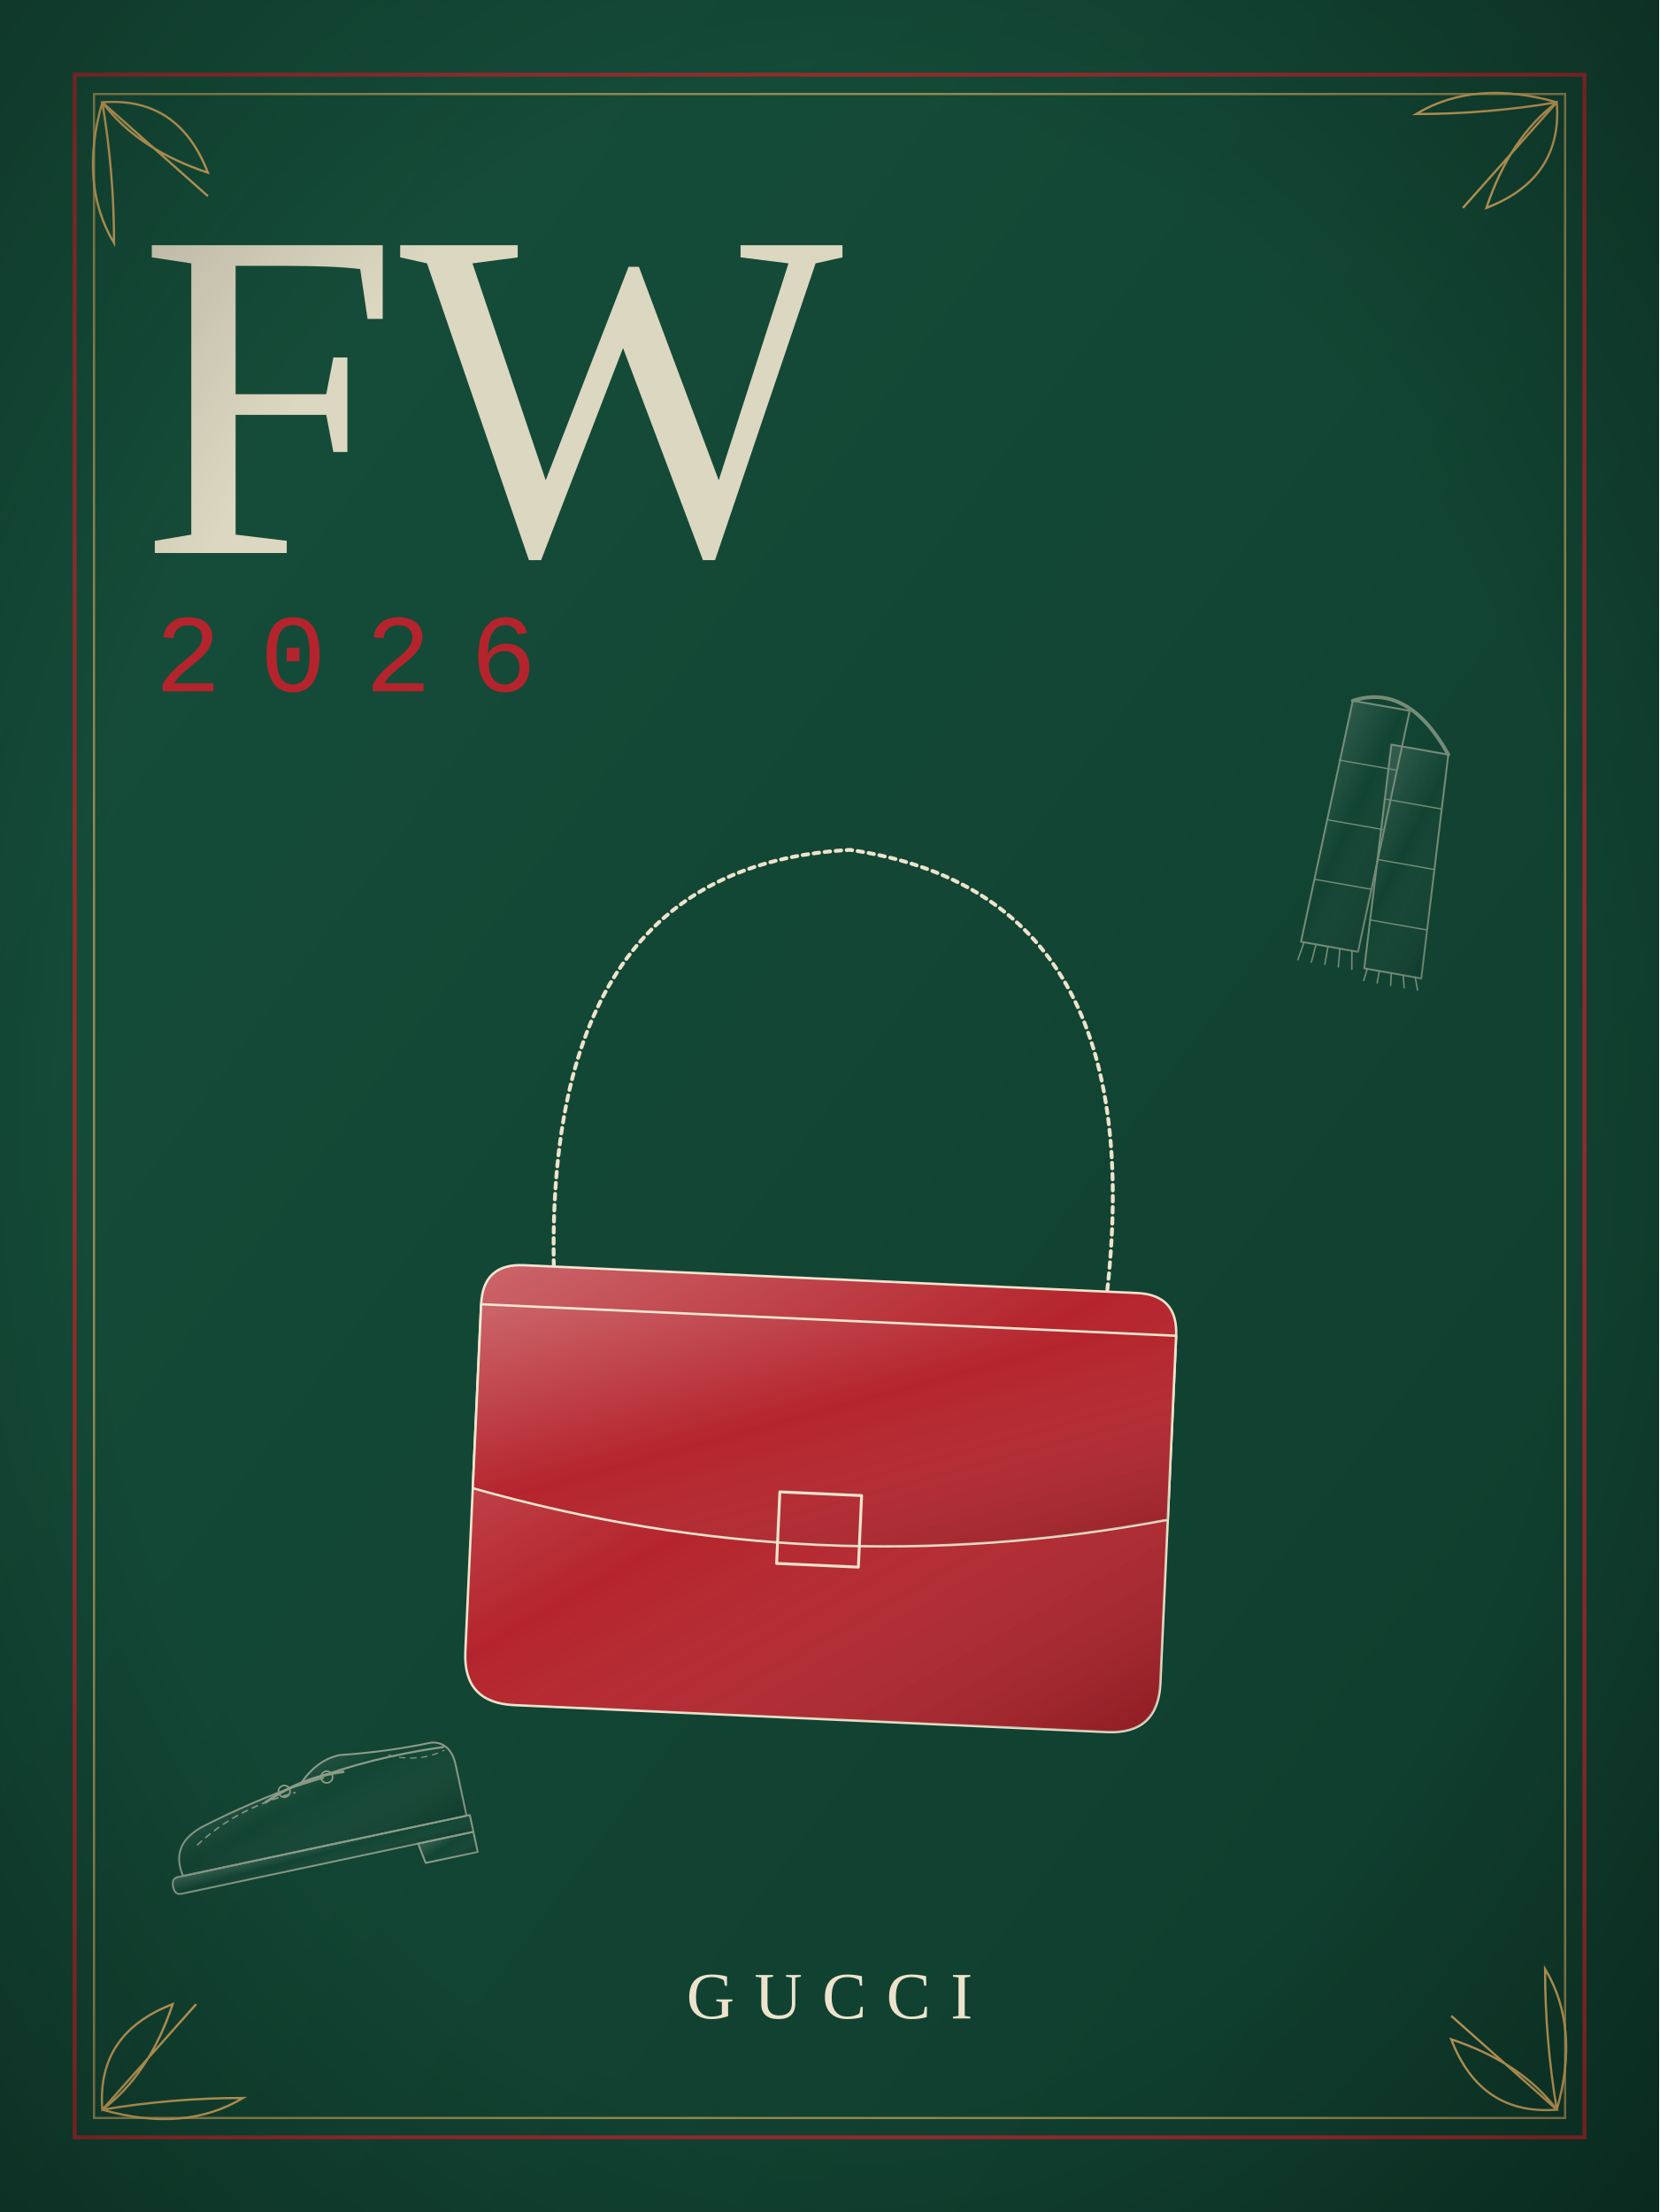
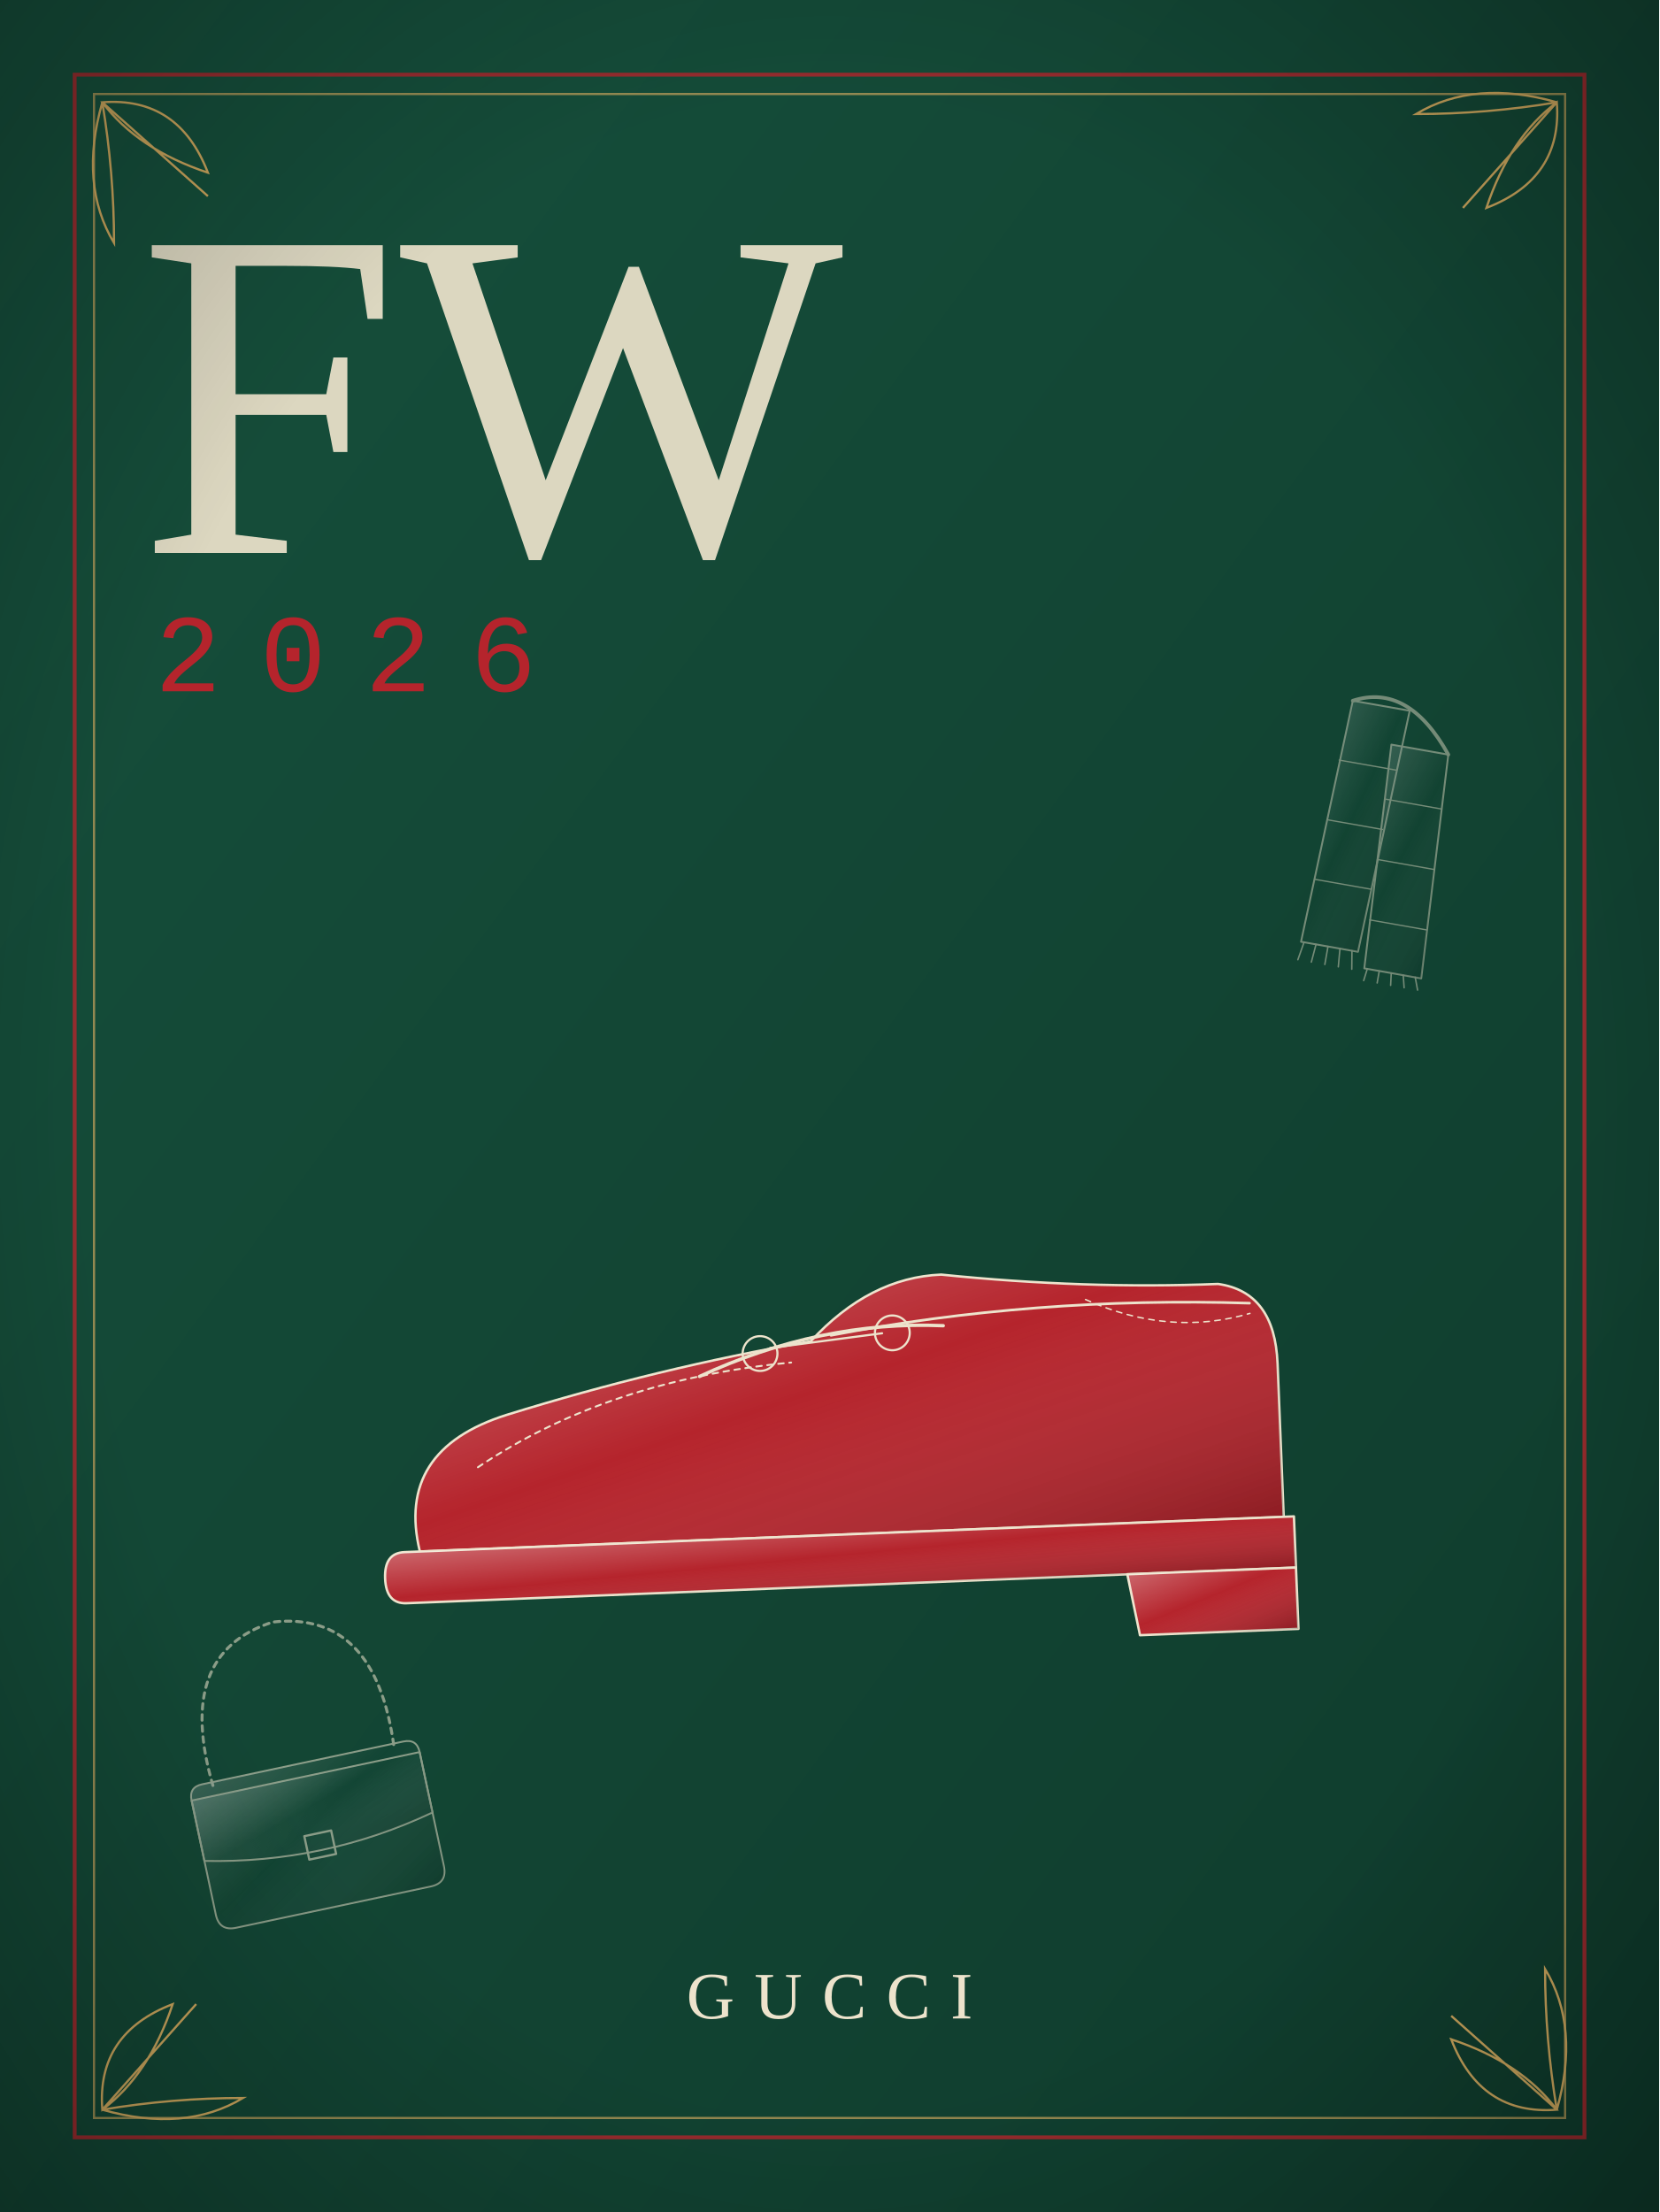
<svg xmlns="http://www.w3.org/2000/svg" viewBox="0 0 600 800" width="900" height="1200">
  <defs>
    <radialGradient id="bg" cx="50%" cy="42%" r="80%">
      <stop offset="0" stop-color="#16503C" />
      <stop offset="1" stop-color="#0F3B2C" />
    </radialGradient>
    <linearGradient id="bgd" x1="0" y1="0" x2="1" y2="1">
      <stop offset="0" stop-color="#16503C" />
      <stop offset="1" stop-color="#0F3B2C" />
    </linearGradient>
    <linearGradient id="sheen" x1="0" y1="0" x2="1" y2="1">
      <stop offset="0" stop-color="#fff" stop-opacity=".30" />
      <stop offset=".45" stop-color="#fff" stop-opacity="0" />
      <stop offset="1" stop-color="#000" stop-opacity=".22" />
    </linearGradient>
    <linearGradient id="multi" x1="0" y1="0" x2="1" y2="1">
      <stop offset="0" stop-color="#B3122E" />
      <stop offset=".35" stop-color="#C9A227" />
      <stop offset=".7" stop-color="#2F5D46" />
      <stop offset="1" stop-color="#3557A0" />
    </linearGradient>
    <radialGradient id="vig" cx="50%" cy="50%" r="75%">
      <stop offset=".6" stop-color="#000" stop-opacity="0" />
      <stop offset="1" stop-color="#000" stop-opacity=".35" />
    </radialGradient>
  </defs>
  <rect width="600" height="800" fill="url(#bgd)" />
  <rect x="27" y="27" width="546" height="746" fill="none" stroke="#B5242C" stroke-width="1.4" opacity="0.8" />
  <rect x="34" y="34" width="532" height="732" fill="none" stroke="#C9A45C" stroke-width="0.8" opacity="0.7" />
  <path transform="translate(37 37) rotate(45) scale(1.5)" d="M0 0 Q12 -14 30 -6 Q14 2 0 0 Z M0 0 Q14 10 26 22 Q10 18 0 0 Z M0 0 L34 -2" fill="none" stroke="#C9A45C" stroke-width="1.2" vector-effect="non-scaling-stroke" />
  <path transform="translate(563 37) rotate(135) scale(1.5)" d="M0 0 Q12 -14 30 -6 Q14 2 0 0 Z M0 0 Q14 10 26 22 Q10 18 0 0 Z M0 0 L34 -2" fill="none" stroke="#C9A45C" stroke-width="1.2" vector-effect="non-scaling-stroke" />
  <path transform="translate(37 763) rotate(-45) scale(1.5)" d="M0 0 Q12 -14 30 -6 Q14 2 0 0 Z M0 0 Q14 10 26 22 Q10 18 0 0 Z M0 0 L34 -2" fill="none" stroke="#C9A45C" stroke-width="1.2" vector-effect="non-scaling-stroke" />
  <path transform="translate(563 763) rotate(-135) scale(1.5)" d="M0 0 Q12 -14 30 -6 Q14 2 0 0 Z M0 0 Q14 10 26 22 Q10 18 0 0 Z M0 0 L34 -2" fill="none" stroke="#C9A45C" stroke-width="1.2" vector-effect="non-scaling-stroke" />
-   <g transform="translate(300 470) rotate(2.6) scale(1.85) translate(-100 -100)">
-     <path d="M46 98 Q40 18 100 12 Q160 18 154 98" fill="none" stroke="#EDE3CC" stroke-width="2.08" stroke-dasharray="3 3" stroke-linejoin="round" stroke-linecap="round" vector-effect="non-scaling-stroke" />
-     <path d="M40 96 L160 96 Q168 96 168 104 L168 172 Q168 182 158 182 L42 182 Q32 182 32 172 L32 104 Q32 96 40 96 Z" fill="#B5242C" stroke="#EDE3CC" stroke-width="1.3" stroke-linejoin="round" stroke-linecap="round" vector-effect="non-scaling-stroke" />
-     <path d="M40 96 L160 96 Q168 96 168 104 L168 172 Q168 182 158 182 L42 182 Q32 182 32 172 L32 104 Q32 96 40 96 Z" fill="url(#sheen)" stroke="none" />
-     <path d="M32 104 L168 104 L168 140 Q100 156 32 140 Z" fill="#B5242C" stroke="#EDE3CC" stroke-width="1.3" stroke-linejoin="round" stroke-linecap="round" vector-effect="non-scaling-stroke" />
-     <path d="M32 104 L168 104 L168 140 Q100 156 32 140 Z" fill="url(#sheen)" stroke="none" />
-     <path d="M92 138 L108 138 L108 152 L92 152 Z" fill="none" stroke="#EDE3CC" stroke-width="1.56" stroke-linejoin="round" stroke-linecap="round" vector-effect="non-scaling-stroke" />
+   <g transform="translate(300 470) rotate(-2.3) scale(1.85) translate(-100 -100)">
+     <path d="M18 146 Q14 126 36 120 Q66 112 96 108 Q108 96 122 96 Q150 100 176 100 Q187 102 187 116 L187 146 Z" fill="#B5242C" stroke="#EDE3CC" stroke-width="1.3" stroke-linejoin="round" stroke-linecap="round" vector-effect="non-scaling-stroke" />
+     <path d="M18 146 Q14 126 36 120 Q66 112 96 108 Q108 96 122 96 Q150 100 176 100 Q187 102 187 116 L187 146 Z" fill="url(#sheen)" stroke="none" />
+     <path d="M100 107 Q140 101 182 104" fill="none" stroke="#EDE3CC" stroke-width="1.43" stroke-linejoin="round" stroke-linecap="round" vector-effect="non-scaling-stroke" />
+     <path d="M15 146 L189 146 L189 156 L15 156 Q11 156 11 151 Q11 146 15 146 Z" fill="#B5242C" stroke="#EDE3CC" stroke-width="1.3" stroke-linejoin="round" stroke-linecap="round" vector-effect="non-scaling-stroke" />
+     <path d="M15 146 L189 146 L189 156 L15 156 Q11 156 11 151 Q11 146 15 146 Z" fill="url(#sheen)" stroke="none" />
+     <path d="M156 156 L189 156 L189 168 L158 168 Z" fill="#B5242C" stroke="#EDE3CC" stroke-width="1.3" stroke-linejoin="round" stroke-linecap="round" vector-effect="non-scaling-stroke" />
+     <path d="M156 156 L189 156 L189 168 L158 168 Z" fill="url(#sheen)" stroke="none" />
+     <path d="M30 130 Q56 114 92 112" fill="none" stroke="#EDE3CC" stroke-width="1.04" stroke-dasharray="3 3" stroke-linejoin="round" stroke-linecap="round" vector-effect="non-scaling-stroke" />
+     <path d="M74 114 Q98 104 122 106" fill="none" stroke="#EDE3CC" stroke-width="1.82" stroke-linejoin="round" stroke-linecap="round" vector-effect="non-scaling-stroke" />
+     <path d="M88 109 L110 107 M86 110 m-3.4 0 a3.4 3.4 0 1 0 6.8 0 a3.4 3.4 0 1 0 -6.8 0 M112 107 m-3.4 0 a3.4 3.4 0 1 0 6.8 0 a3.4 3.4 0 1 0 -6.8 0" fill="none" stroke="#EDE3CC" stroke-width="1.17" stroke-linejoin="round" stroke-linecap="round" vector-effect="non-scaling-stroke" />
+     <path d="M150 102 Q166 110 182 106" fill="none" stroke="#EDE3CC" stroke-width="0.78" stroke-dasharray="3 3" stroke-linejoin="round" stroke-linecap="round" vector-effect="non-scaling-stroke" />
  </g>
  <g transform="translate(110 640) rotate(-12) scale(0.62) translate(-100 -100)" opacity="0.55">
-     <path d="M18 146 Q14 126 36 120 Q66 112 96 108 Q108 96 122 96 Q150 100 176 100 Q187 102 187 116 L187 146 Z" fill="none" stroke="#EDE3CC" stroke-width="1" stroke-linejoin="round" stroke-linecap="round" vector-effect="non-scaling-stroke" />
-     <path d="M18 146 Q14 126 36 120 Q66 112 96 108 Q108 96 122 96 Q150 100 176 100 Q187 102 187 116 L187 146 Z" fill="url(#sheen)" stroke="none" />
-     <path d="M100 107 Q140 101 182 104" fill="none" stroke="#EDE3CC" stroke-width="1.1" stroke-linejoin="round" stroke-linecap="round" vector-effect="non-scaling-stroke" />
-     <path d="M15 146 L189 146 L189 156 L15 156 Q11 156 11 151 Q11 146 15 146 Z" fill="none" stroke="#EDE3CC" stroke-width="1" stroke-linejoin="round" stroke-linecap="round" vector-effect="non-scaling-stroke" />
-     <path d="M15 146 L189 146 L189 156 L15 156 Q11 156 11 151 Q11 146 15 146 Z" fill="url(#sheen)" stroke="none" />
-     <path d="M156 156 L189 156 L189 168 L158 168 Z" fill="none" stroke="#EDE3CC" stroke-width="1" stroke-linejoin="round" stroke-linecap="round" vector-effect="non-scaling-stroke" />
-     <path d="M156 156 L189 156 L189 168 L158 168 Z" fill="url(#sheen)" stroke="none" />
-     <path d="M30 130 Q56 114 92 112" fill="none" stroke="#EDE3CC" stroke-width="0.8" stroke-dasharray="3 3" stroke-linejoin="round" stroke-linecap="round" vector-effect="non-scaling-stroke" />
-     <path d="M74 114 Q98 104 122 106" fill="none" stroke="#EDE3CC" stroke-width="1.4" stroke-linejoin="round" stroke-linecap="round" vector-effect="non-scaling-stroke" />
-     <path d="M88 109 L110 107 M86 110 m-3.4 0 a3.4 3.4 0 1 0 6.8 0 a3.4 3.4 0 1 0 -6.8 0 M112 107 m-3.4 0 a3.4 3.4 0 1 0 6.8 0 a3.4 3.4 0 1 0 -6.8 0" fill="none" stroke="#EDE3CC" stroke-width="0.9" stroke-linejoin="round" stroke-linecap="round" vector-effect="non-scaling-stroke" />
-     <path d="M150 102 Q166 110 182 106" fill="none" stroke="#EDE3CC" stroke-width="0.6" stroke-dasharray="3 3" stroke-linejoin="round" stroke-linecap="round" vector-effect="non-scaling-stroke" />
+     <path d="M46 98 Q40 18 100 12 Q160 18 154 98" fill="none" stroke="#EDE3CC" stroke-width="1.6" stroke-dasharray="3 3" stroke-linejoin="round" stroke-linecap="round" vector-effect="non-scaling-stroke" />
+     <path d="M40 96 L160 96 Q168 96 168 104 L168 172 Q168 182 158 182 L42 182 Q32 182 32 172 L32 104 Q32 96 40 96 Z" fill="none" stroke="#EDE3CC" stroke-width="1" stroke-linejoin="round" stroke-linecap="round" vector-effect="non-scaling-stroke" />
+     <path d="M40 96 L160 96 Q168 96 168 104 L168 172 Q168 182 158 182 L42 182 Q32 182 32 172 L32 104 Q32 96 40 96 Z" fill="url(#sheen)" stroke="none" />
+     <path d="M32 104 L168 104 L168 140 Q100 156 32 140 Z" fill="none" stroke="#EDE3CC" stroke-width="1" stroke-linejoin="round" stroke-linecap="round" vector-effect="non-scaling-stroke" />
+     <path d="M32 104 L168 104 L168 140 Q100 156 32 140 Z" fill="url(#sheen)" stroke="none" />
+     <path d="M92 138 L108 138 L108 152 L92 152 Z" fill="none" stroke="#EDE3CC" stroke-width="1.2" stroke-linejoin="round" stroke-linecap="round" vector-effect="non-scaling-stroke" />
  </g>
  <g transform="translate(500 300) rotate(10) scale(0.55) translate(-100 -100)" opacity="0.45">
    <path d="M66 20 L104 20 L98 182 L60 182 Z" fill="none" stroke="#EDE3CC" stroke-width="1" stroke-linejoin="round" stroke-linecap="round" vector-effect="non-scaling-stroke" />
    <path d="M66 20 L104 20 L98 182 L60 182 Z" fill="url(#sheen)" stroke="none" />
    <path d="M96 44 L134 44 L142 192 L104 192 Z" fill="none" stroke="#EDE3CC" stroke-width="1" stroke-linejoin="round" stroke-linecap="round" vector-effect="non-scaling-stroke" />
    <path d="M96 44 L134 44 L142 192 L104 192 Z" fill="url(#sheen)" stroke="none" />
    <path d="M66 20 Q100 2 134 44" fill="none" stroke="#EDE3CC" stroke-width="2" stroke-linejoin="round" stroke-linecap="round" vector-effect="non-scaling-stroke" />
    <path d="M64 60 L102 60 M64 100 L100 100 M62 140 L99 140 M98 80 L136 80 M100 120 L138 120 M102 160 L140 160" fill="none" stroke="#EDE3CC" stroke-width="0.7" stroke-linejoin="round" stroke-linecap="round" vector-effect="non-scaling-stroke" />
    <path d="M62 182 L60 194 M70 182 L69 194 M78 182 L78 194 M86 182 L87 194 M94 182 L96 194 M106 192 L105 200 M114 192 L114 200 M122 192 L123 200 M130 192 L132 200 M138 192 L141 200" fill="none" stroke="#EDE3CC" stroke-width="0.8" stroke-linejoin="round" stroke-linecap="round" vector-effect="non-scaling-stroke" />
  </g>
  <text x="50" y="200" font-family="Georgia, 'Times New Roman', serif" font-weight="400" font-size="170" fill="#EDE3CC" opacity="0.92">FW</text>
  <text x="56" y="250" font-family="'Courier New', monospace" font-size="40" letter-spacing="14" fill="#B5242C">2026</text>
  <g>
    <text x="300" y="730" text-anchor="middle" font-size="24" fill="#EDE3CC" font-family="Georgia, 'Times New Roman', serif" font-weight="400" letter-spacing="7.2">GUCCI</text>
  </g>
  <rect width="600" height="800" fill="url(#vig)" />
</svg>
